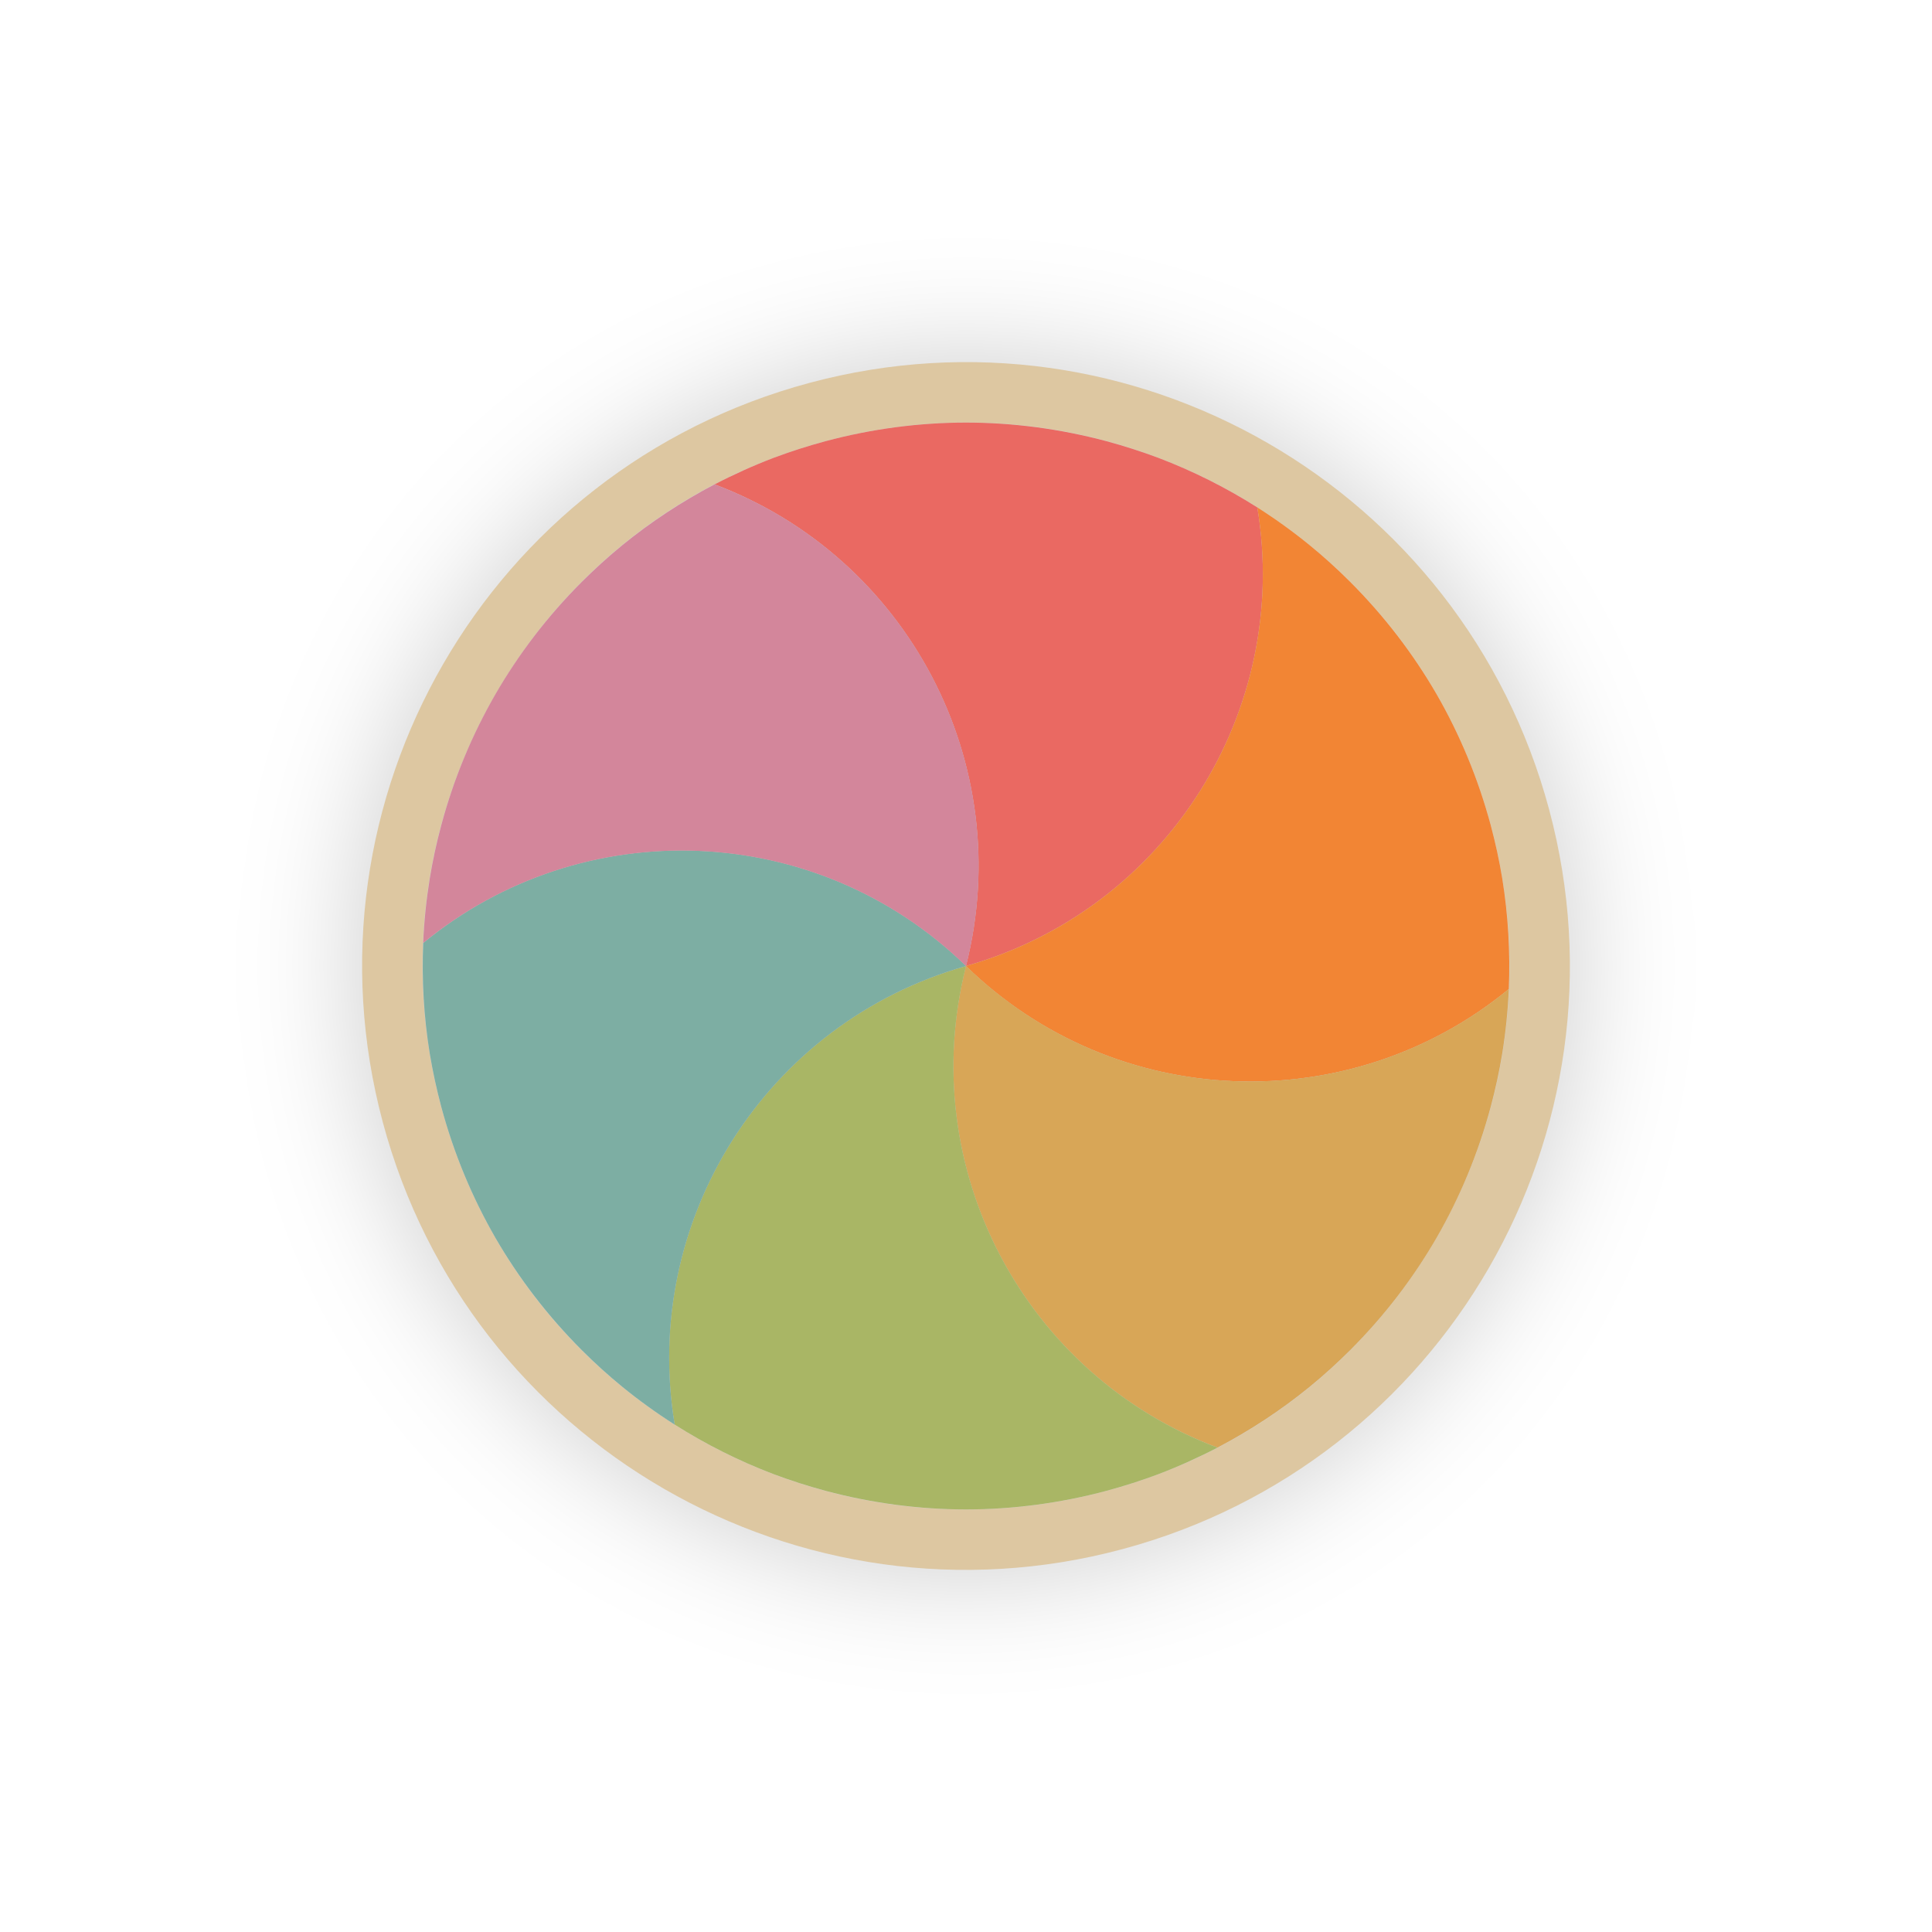
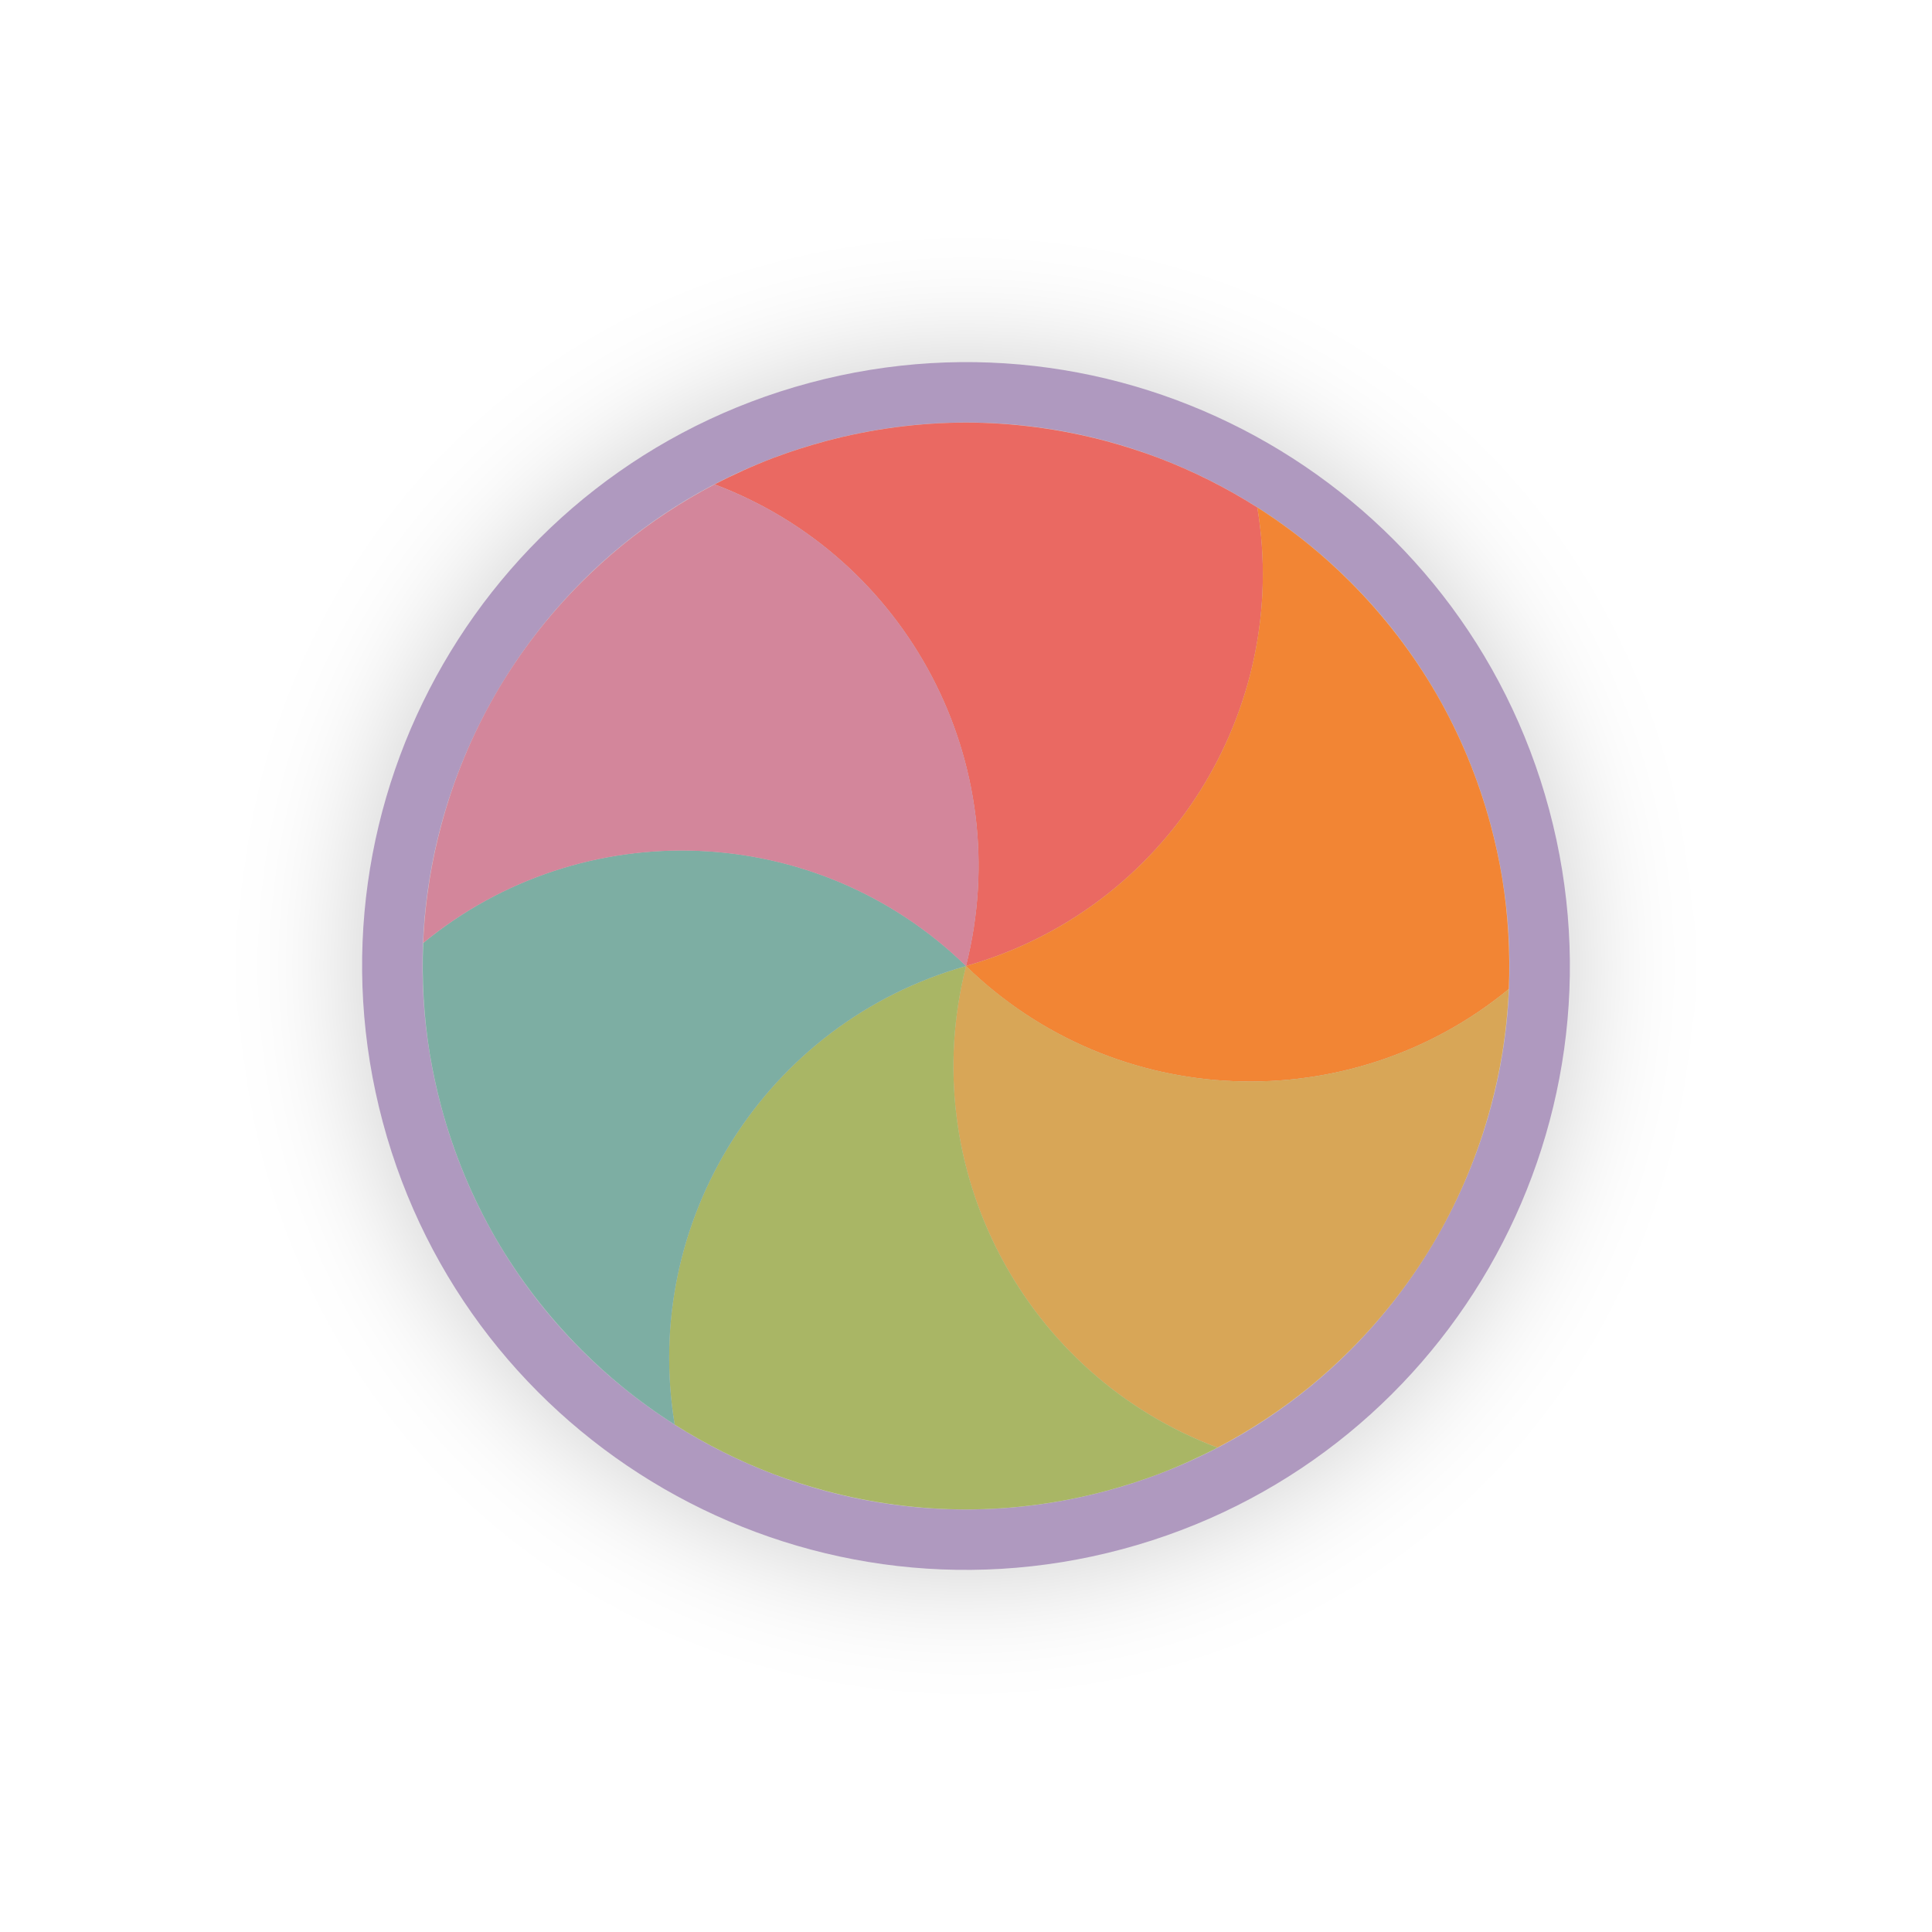
<svg xmlns="http://www.w3.org/2000/svg" width="32" height="32" viewBox="0 0 32 32" fill="none">
  <g filter="url(#filter0_d_182_7473)">
-     <circle cx="16" cy="16" r="9.5" transform="rotate(-15 16 16)" stroke="#DDC7A1" stroke-linejoin="round" />
+     <circle cx="16" cy="16" r="9.5" transform="rotate(-15 16 16)" stroke="#AF99BF" stroke-linejoin="round" />
    <path d="M11.835 8.023C12.152 7.858 12.479 7.711 12.814 7.583C13.092 7.479 13.378 7.387 13.671 7.308C14.449 7.1 15.231 7 16 6.999C16.769 7 17.551 7.1 18.329 7.308C18.622 7.387 18.907 7.479 19.185 7.583C19.759 7.801 20.309 8.077 20.826 8.405C21.384 11.763 19.333 15.06 15.999 16C16.852 12.643 15.022 9.219 11.835 8.023Z" fill="#EA6962" />
    <path d="M20.825 8.404C21.127 8.596 21.418 8.806 21.696 9.033C21.926 9.221 22.148 9.422 22.363 9.637C22.933 10.207 23.41 10.834 23.795 11.499C24.179 12.166 24.483 12.893 24.692 13.671C24.77 13.964 24.834 14.257 24.882 14.55C24.98 15.156 25.016 15.77 24.991 16.382C22.362 18.544 18.481 18.417 15.999 16C19.333 15.059 21.384 11.762 20.825 8.404Z" fill="#F28534" />
    <path d="M24.991 16.381C24.976 16.738 24.939 17.095 24.882 17.449C24.834 17.742 24.77 18.036 24.692 18.329C24.483 19.107 24.179 19.834 23.795 20.5C23.41 21.166 22.933 21.793 22.363 22.363C22.148 22.577 21.926 22.779 21.696 22.967C21.221 23.355 20.707 23.693 20.165 23.977C16.977 22.782 15.147 19.357 16 15.999C18.481 18.416 22.362 18.544 24.991 16.381Z" fill="#D8A657" />
    <path d="M20.166 23.977C19.848 24.142 19.521 24.289 19.186 24.417C18.908 24.521 18.622 24.613 18.329 24.692C17.551 24.9 16.769 25 16 25.001C15.231 25 14.449 24.9 13.671 24.692C13.378 24.613 13.092 24.521 12.815 24.417C12.241 24.199 11.691 23.923 11.174 23.595C10.616 20.237 12.666 16.94 16.001 16C15.148 19.357 16.978 22.782 20.166 23.977Z" fill="#A9B665" />
    <path d="M11.175 23.596C10.873 23.404 10.582 23.194 10.304 22.967C10.074 22.779 9.852 22.578 9.637 22.363C9.068 21.794 8.59 21.166 8.205 20.501C7.821 19.834 7.517 19.107 7.308 18.329C7.23 18.036 7.167 17.743 7.118 17.45C7.02 16.844 6.984 16.23 7.01 15.618C9.638 13.456 13.519 13.583 16.001 16C12.667 16.941 10.616 20.238 11.175 23.596Z" fill="#7DAEA3" />
    <path d="M7.009 15.619C7.024 15.262 7.061 14.905 7.118 14.551C7.166 14.258 7.229 13.964 7.308 13.671C7.516 12.893 7.821 12.166 8.205 11.5C8.59 10.834 9.067 10.207 9.637 9.637C9.852 9.423 10.074 9.221 10.304 9.033C10.779 8.645 11.293 8.307 11.835 8.023C15.023 9.218 16.853 12.643 16 16.001C13.519 13.584 9.638 13.457 7.009 15.619Z" fill="#D3869B" />
  </g>
  <defs>
    <filter id="filter0_d_182_7473" x="-2" y="-2" width="36" height="36" filterUnits="userSpaceOnUse" color-interpolation-filters="sRGB">
      <feFlood flood-opacity="0" result="BackgroundImageFix" />
      <feColorMatrix in="SourceAlpha" type="matrix" values="0 0 0 0 0 0 0 0 0 0 0 0 0 0 0 0 0 0 127 0" result="hardAlpha" />
      <feOffset />
      <feGaussianBlur stdDeviation="1" />
      <feColorMatrix type="matrix" values="0 0 0 0 0 0 0 0 0 0 0 0 0 0 0 0 0 0 0.2 0" />
      <feBlend mode="normal" in2="BackgroundImageFix" result="effect1_dropShadow_182_7473" />
      <feBlend mode="normal" in="SourceGraphic" in2="effect1_dropShadow_182_7473" result="shape" />
    </filter>
  </defs>
</svg>
